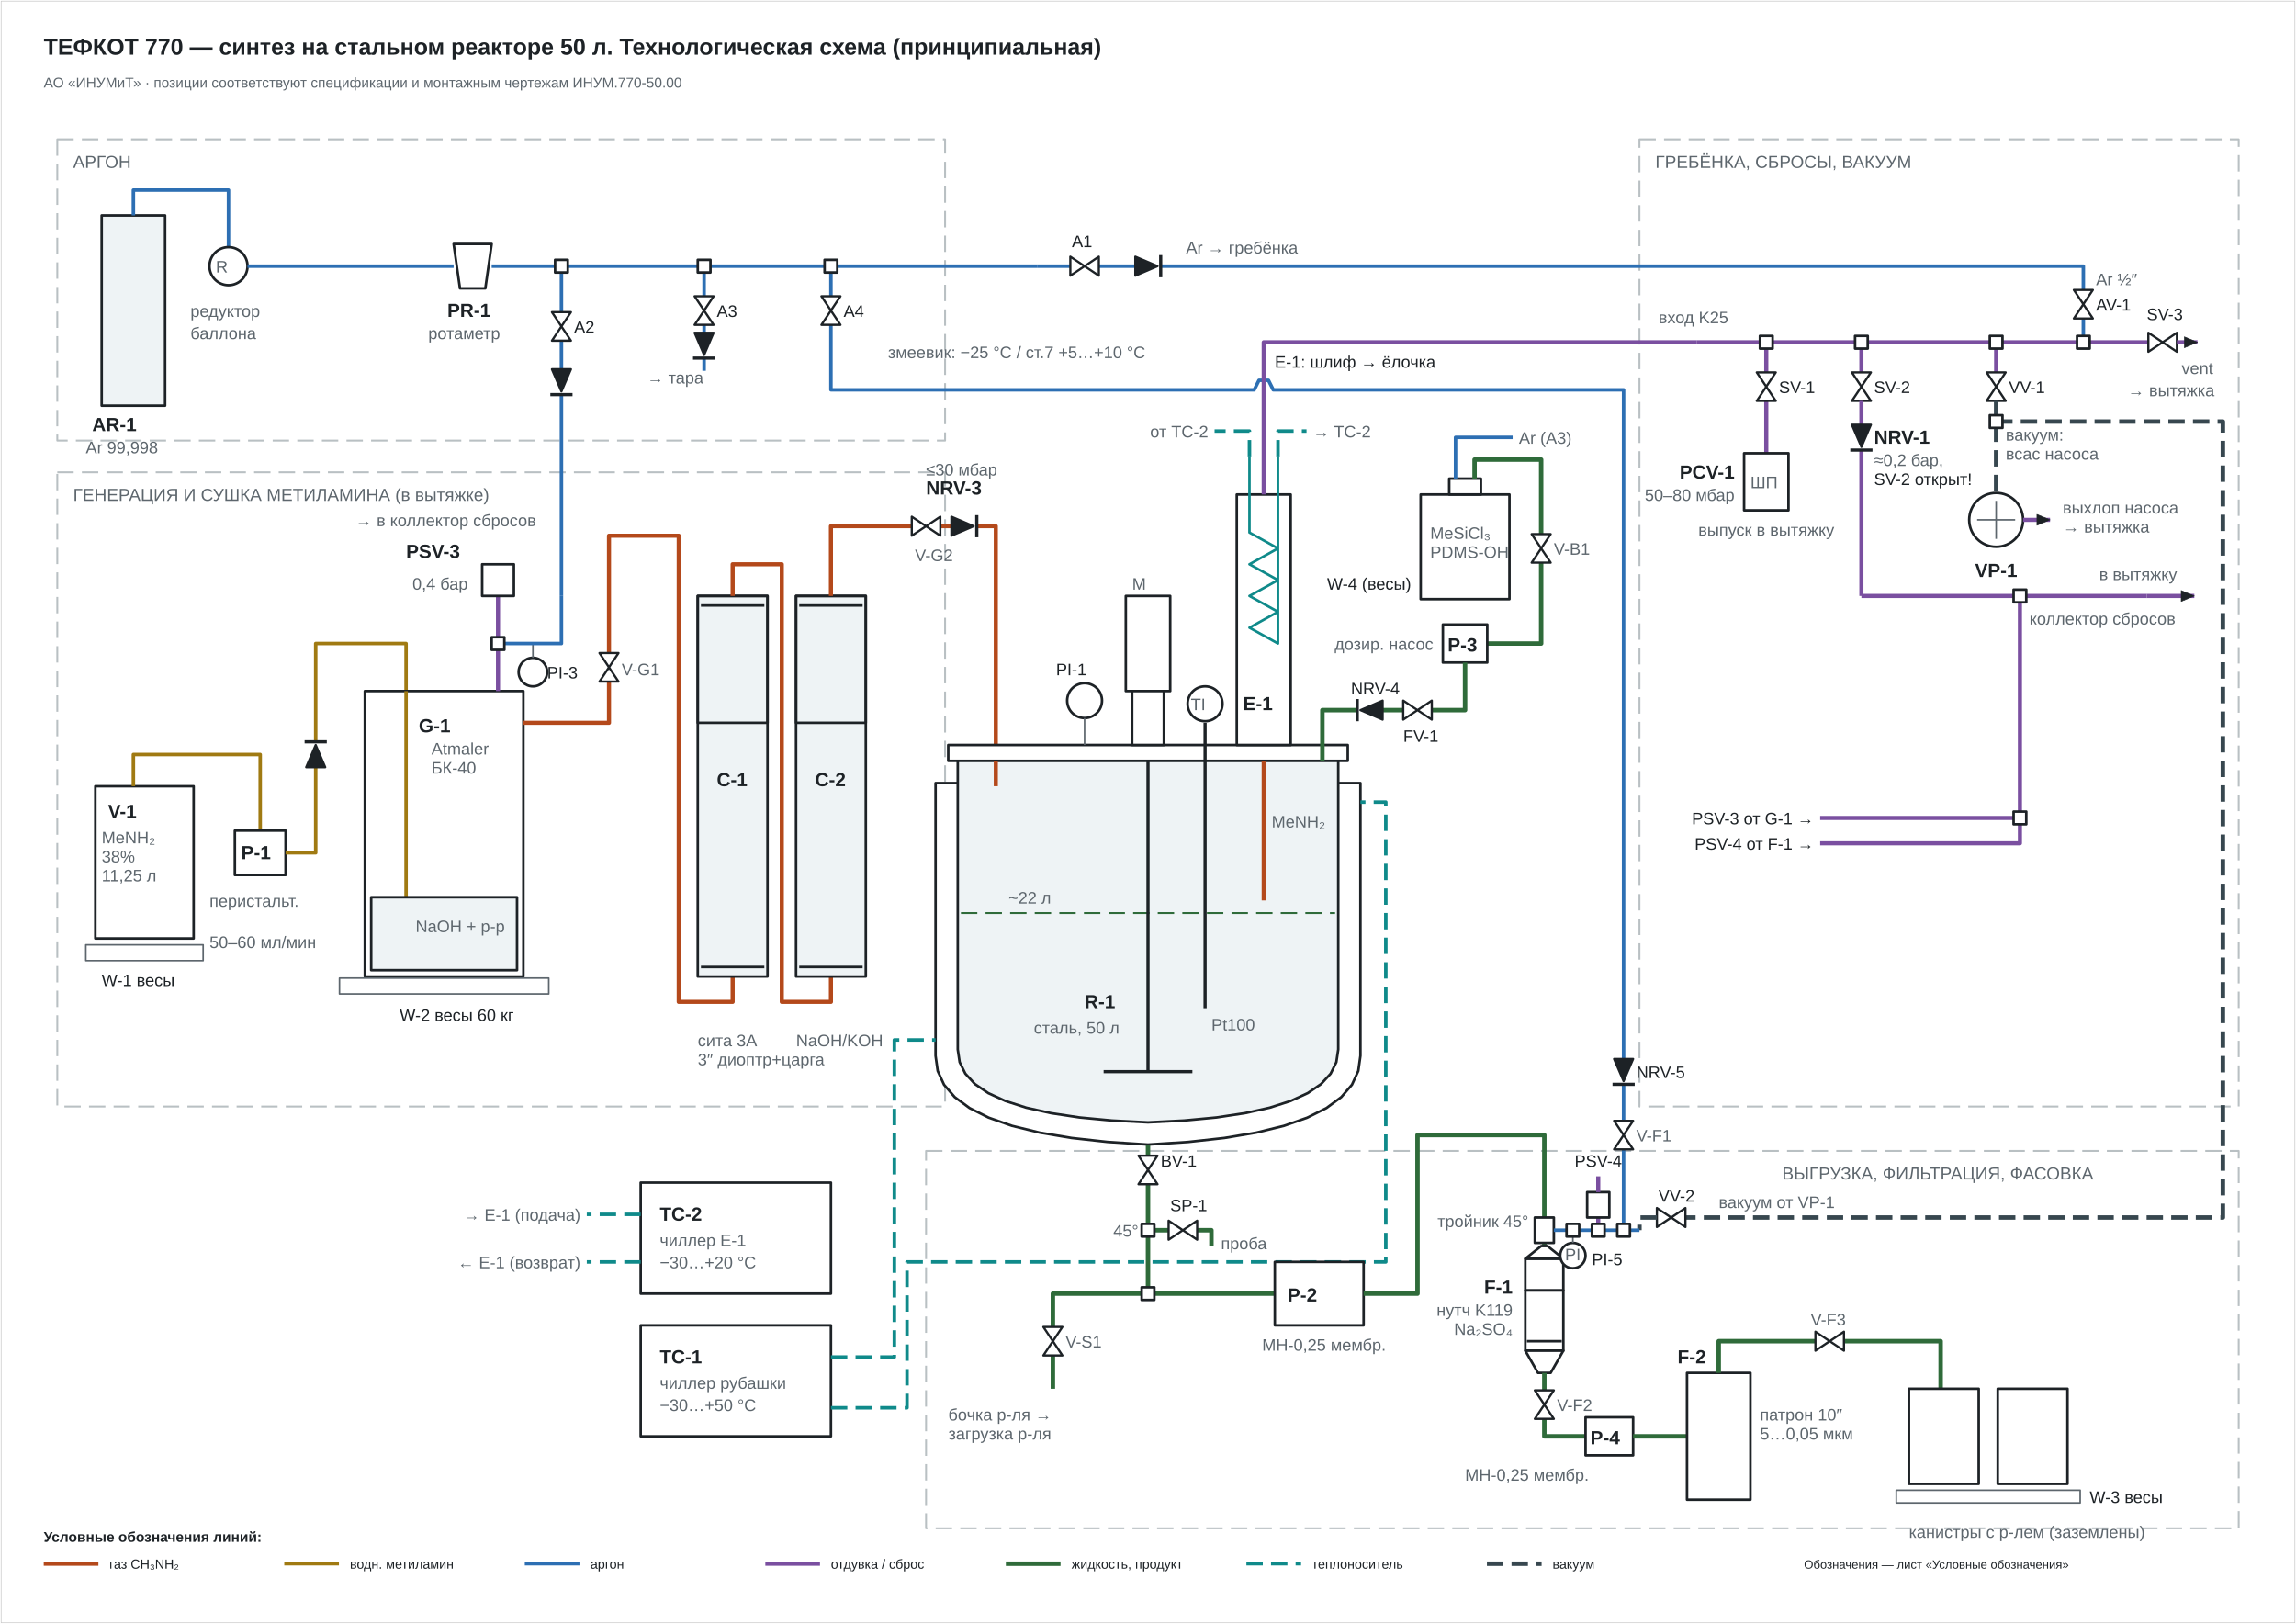
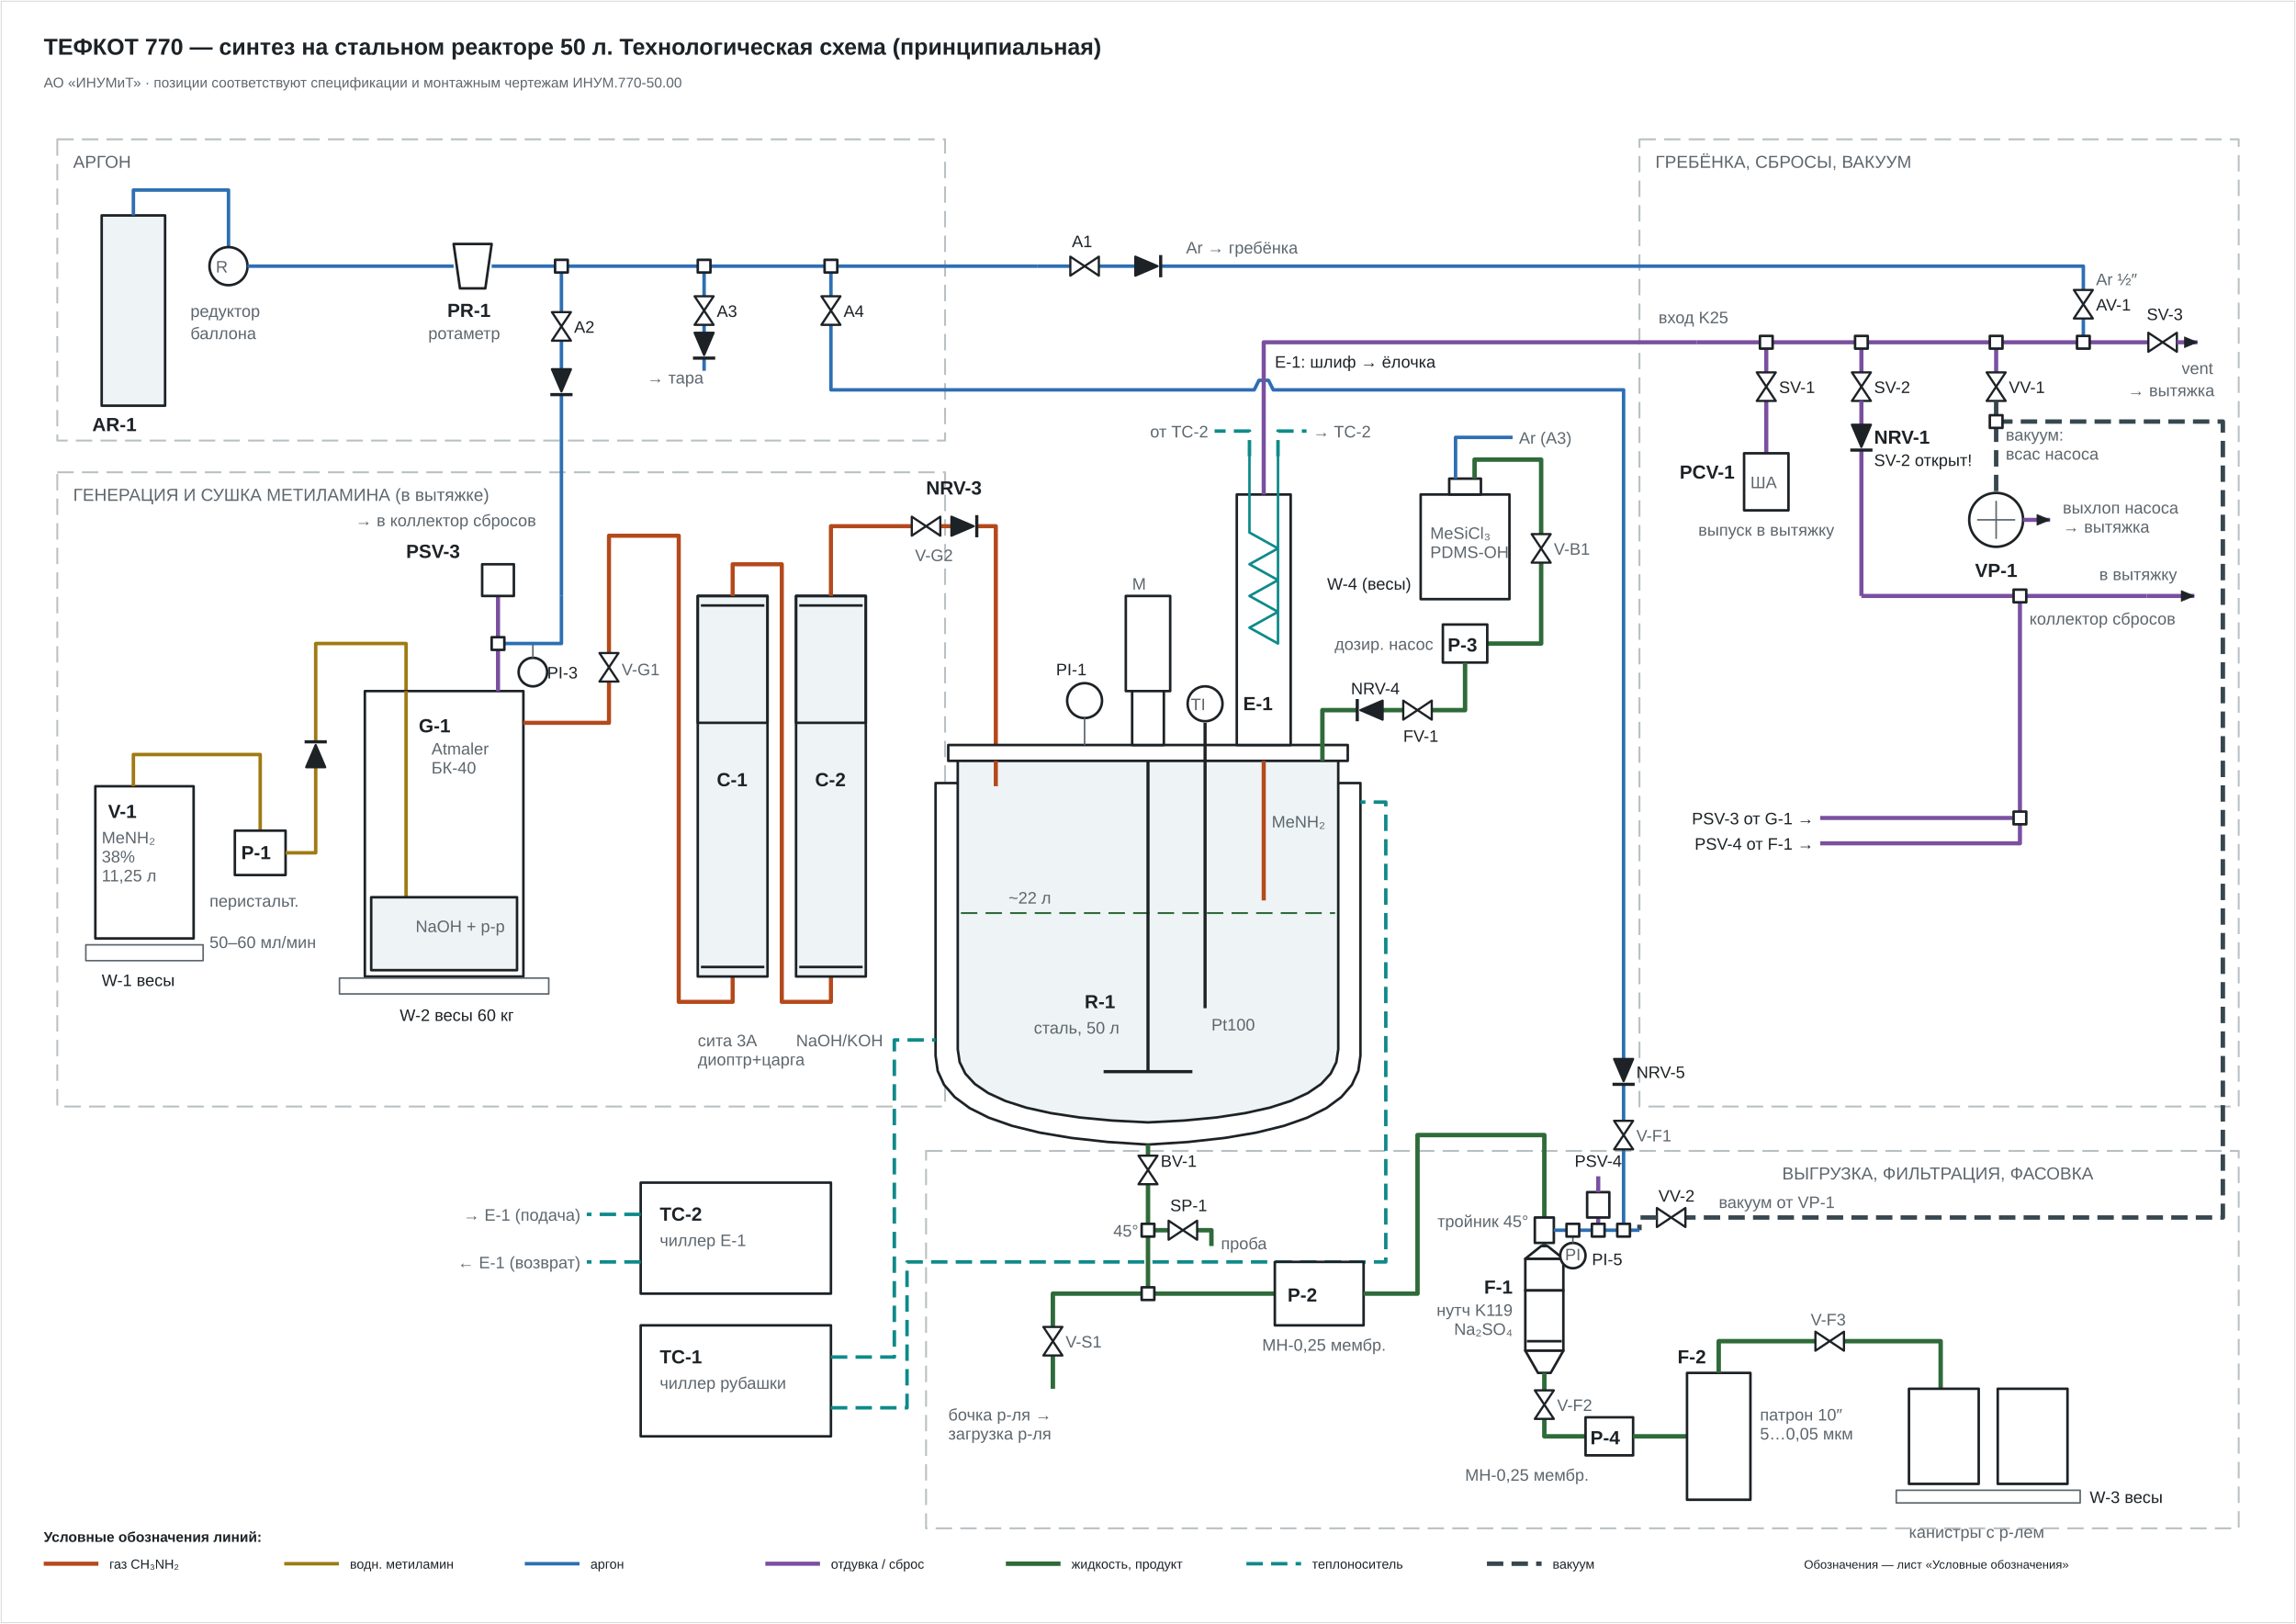
<svg xmlns="http://www.w3.org/2000/svg" viewBox="0 0 420.0 297.0" width="420.0mm" height="297.0mm" font-family="Arial, 'Liberation Sans', sans-serif">
  <rect width="100%" height="100%" fill="#fff" />
  <path d="M0.20,0.20 L419.80,0.20 L419.80,296.80 L0.20,296.80 Z" fill="none" stroke="#bbbbbb" stroke-width="0.1" stroke-linejoin="round" />
  <text x="8.00" y="10.00" font-size="4.2" text-anchor="start" fill="#1d2226" font-weight="bold">ТЕФКОТ 770 — синтез на стальном реакторе 50 л. Технологическая схема (принципиальная)</text>
  <text x="8.00" y="16.00" font-size="2.6" text-anchor="start" fill="#5d666d">АО «ИНУМиТ» · позиции соответствуют спецификации и монтажным чертежам ИНУМ.770-50.00</text>
  <path d="M10.48,25.48 L172.88,25.48 L172.88,80.58 L10.48,80.58 Z" fill="none" stroke="#b9c0c3" stroke-width="0.348" stroke-dasharray="3 1.5" stroke-linejoin="round" />
  <text x="13.38" y="30.70" font-size="3.19" text-anchor="start" fill="#5d666d">АРГОН</text>
  <path d="M10.48,86.38 L172.88,86.38 L172.88,202.38 L10.48,202.38 Z" fill="none" stroke="#b9c0c3" stroke-width="0.348" stroke-dasharray="3 1.5" stroke-linejoin="round" />
  <text x="13.38" y="91.60" font-size="3.19" text-anchor="start" fill="#5d666d">ГЕНЕРАЦИЯ И СУШКА МЕТИЛАМИНА (в вытяжке)</text>
  <path d="M299.90,25.48 L409.52,25.48 L409.52,202.38 L299.90,202.38 Z" fill="none" stroke="#b9c0c3" stroke-width="0.348" stroke-dasharray="3 1.5" stroke-linejoin="round" />
  <text x="302.80" y="30.70" font-size="3.19" text-anchor="start" fill="#5d666d">ГРЕБЁНКА, СБРОСЫ, ВАКУУМ</text>
  <path d="M169.40,210.50 L409.52,210.50 L409.52,279.52 L169.40,279.52 Z" fill="none" stroke="#b9c0c3" stroke-width="0.348" stroke-dasharray="3 1.5" stroke-linejoin="round" />
  <text x="326.00" y="215.72" font-size="3.19" text-anchor="start" fill="#5d666d">ВЫГРУЗКА, ФИЛЬТРАЦИЯ, ФАСОВКА</text>
  <path d="M18.60,39.40 L30.20,39.40 L30.20,74.20 L18.60,74.20 Z" fill="#eef3f5" stroke="#1d2226" stroke-width="0.464" stroke-linejoin="round" />
  <text x="16.86" y="78.84" font-size="3.48" text-anchor="start" fill="#1d2226" font-weight="bold">AR-1</text>
-   <text x="15.70" y="82.90" font-size="3.045" text-anchor="start" fill="#5d666d">Ar 99,998</text>
  <path d="M24.40,39.40 L24.40,34.76 L41.80,34.76 L41.80,45.20" fill="none" stroke="#2d6fb3" stroke-width="0.638" stroke-linejoin="round" />
  <circle cx="41.80" cy="48.68" r="3.48" fill="#ffffff" stroke="#1d2226" stroke-width="0.464" />
  <text x="39.48" y="49.84" font-size="3.045" text-anchor="start" fill="#5d666d">R</text>
  <text x="34.84" y="57.96" font-size="3.045" text-anchor="start" fill="#5d666d">редуктор</text>
  <text x="34.84" y="62.02" font-size="3.045" text-anchor="start" fill="#5d666d">баллона</text>
  <path d="M45.28,48.68 L82.98,48.68" fill="none" stroke="#2d6fb3" stroke-width="0.638" stroke-linejoin="round" />
  <path d="M82.98,44.62 L89.94,44.62 L88.78,52.74 L84.14,52.74 Z" fill="#ffffff" stroke="#1d2226" stroke-width="0.464" stroke-linejoin="round" />
  <text x="81.82" y="57.96" font-size="3.48" text-anchor="start" fill="#1d2226" font-weight="bold">PR-1</text>
  <text x="78.34" y="62.02" font-size="3.045" text-anchor="start" fill="#5d666d">ротаметр</text>
  <path d="M89.94,48.68 L169.40,48.68 L189.70,48.68" fill="none" stroke="#2d6fb3" stroke-width="0.638" stroke-linejoin="round" />
  <path d="M102.70,48.68 L102.70,57.09" fill="none" stroke="#2d6fb3" stroke-width="0.638" stroke-linejoin="round" />
  <path d="M102.70,62.31 L102.70,67.53" fill="none" stroke="#2d6fb3" stroke-width="0.638" stroke-linejoin="round" />
  <path d="M102.70,72.17 L102.70,109.00" fill="none" stroke="#2d6fb3" stroke-width="0.638" stroke-linejoin="round" />
  <path d="M100.96,57.09 L104.44,62.31 L100.96,62.31 L104.44,57.09 Z" fill="#ffffff" stroke="#1d2226" stroke-width="0.406" stroke-linejoin="round" />
  <text x="105.02" y="60.86" font-size="3.045" text-anchor="start" fill="#1d2226">A2</text>
  <path d="M100.96,67.53 L102.70,71.59 L104.44,67.53 Z" fill="#1d2226" stroke="#1d2226" stroke-width="0.406" stroke-linejoin="round" />
  <path d="M100.67,72.17 L104.73,72.17" fill="none" stroke="#1d2226" stroke-width="0.58" stroke-linejoin="round" />
  <path d="M128.80,48.68 L128.80,54.19" fill="none" stroke="#2d6fb3" stroke-width="0.638" stroke-linejoin="round" />
  <path d="M128.80,59.41 L128.80,60.86" fill="none" stroke="#2d6fb3" stroke-width="0.638" stroke-linejoin="round" />
  <path d="M128.80,65.50 L128.80,67.82" fill="none" stroke="#2d6fb3" stroke-width="0.638" stroke-linejoin="round" />
  <path d="M127.06,54.19 L130.54,59.41 L127.06,59.41 L130.54,54.19 Z" fill="#ffffff" stroke="#1d2226" stroke-width="0.406" stroke-linejoin="round" />
  <path d="M127.06,60.86 L128.80,64.92 L130.54,60.86 Z" fill="#1d2226" stroke="#1d2226" stroke-width="0.406" stroke-linejoin="round" />
  <path d="M126.77,65.50 L130.83,65.50" fill="none" stroke="#1d2226" stroke-width="0.58" stroke-linejoin="round" />
  <text x="131.12" y="57.96" font-size="3.045" text-anchor="start" fill="#1d2226">A3</text>
  <text x="118.36" y="70.14" font-size="3.045" text-anchor="start" fill="#5d666d">→ тара</text>
  <path d="M152.00,48.68 L152.00,54.19" fill="none" stroke="#2d6fb3" stroke-width="0.638" stroke-linejoin="round" />
  <path d="M152.00,59.41 L152.00,71.30 L229.43,71.30 L230.30,69.56 L232.04,69.56 L232.91,71.30 L297.00,71.30 L297.00,193.68" fill="none" stroke="#2d6fb3" stroke-width="0.638" stroke-linejoin="round" />
  <path d="M297.00,198.32 L297.00,204.99" fill="none" stroke="#2d6fb3" stroke-width="0.638" stroke-linejoin="round" />
  <path d="M297.00,210.21 L297.00,225.00" fill="none" stroke="#2d6fb3" stroke-width="0.638" stroke-linejoin="round" />
  <path d="M150.26,54.19 L153.74,59.41 L150.26,59.41 L153.74,54.19 Z" fill="#ffffff" stroke="#1d2226" stroke-width="0.406" stroke-linejoin="round" />
  <text x="154.32" y="57.96" font-size="3.045" text-anchor="start" fill="#1d2226">A4</text>
  <path d="M295.26,193.68 L297.00,197.74 L298.74,193.68 Z" fill="#1d2226" stroke="#1d2226" stroke-width="0.406" stroke-linejoin="round" />
  <path d="M294.97,198.32 L299.03,198.32" fill="none" stroke="#1d2226" stroke-width="0.58" stroke-linejoin="round" />
  <text x="299.32" y="197.16" font-size="3.045" text-anchor="start" fill="#1d2226">NRV-5</text>
  <path d="M295.26,204.99 L298.74,210.21 L295.26,210.21 L298.74,204.99 Z" fill="#ffffff" stroke="#1d2226" stroke-width="0.406" stroke-linejoin="round" />
  <text x="299.32" y="208.76" font-size="3.045" text-anchor="start" fill="#5d666d">V-F1</text>
  <path d="M189.70,48.68 L195.79,48.68" fill="none" stroke="#2d6fb3" stroke-width="0.638" stroke-linejoin="round" />
  <path d="M201.01,48.68 L207.68,48.68" fill="none" stroke="#2d6fb3" stroke-width="0.638" stroke-linejoin="round" />
  <path d="M212.32,48.68 L381.10,48.68 L381.10,53.03" fill="none" stroke="#2d6fb3" stroke-width="0.638" stroke-linejoin="round" />
  <path d="M381.10,58.25 L381.10,62.60" fill="none" stroke="#2d6fb3" stroke-width="0.638" stroke-linejoin="round" />
  <path d="M195.79,46.94 L201.01,50.42 L201.01,46.94 L195.79,50.42 Z" fill="#ffffff" stroke="#1d2226" stroke-width="0.406" stroke-linejoin="round" />
  <text x="196.08" y="45.20" font-size="3.045" text-anchor="start" fill="#1d2226">A1</text>
  <path d="M207.68,46.94 L211.74,48.68 L207.68,50.42 Z" fill="#1d2226" stroke="#1d2226" stroke-width="0.406" stroke-linejoin="round" />
  <path d="M212.32,46.65 L212.32,50.71" fill="none" stroke="#1d2226" stroke-width="0.58" stroke-linejoin="round" />
  <text x="216.96" y="46.36" font-size="3.045" text-anchor="start" fill="#5d666d">Ar → гребёнка</text>
  <path d="M17.44,143.80 L35.42,143.80 L35.42,171.64 L17.44,171.64 Z" fill="#ffffff" stroke="#1d2226" stroke-width="0.464" stroke-linejoin="round" />
  <text x="19.76" y="149.60" font-size="3.48" text-anchor="start" fill="#1d2226" font-weight="bold">V-1</text>
  <text x="18.60" y="154.24" font-size="3.045" text-anchor="start" fill="#5d666d">MeNH₂</text>
  <text x="18.60" y="157.72" font-size="3.045" text-anchor="start" fill="#5d666d">38%</text>
  <text x="18.60" y="161.20" font-size="3.045" text-anchor="start" fill="#5d666d">11,25 л</text>
  <path d="M15.70,172.80 L37.16,172.80 L37.16,175.70 L15.70,175.70 Z" fill="none" stroke="#5d666d" stroke-width="0.29" stroke-linejoin="round" />
  <text x="18.60" y="180.34" font-size="3.045" text-anchor="start" fill="#1d2226">W-1 весы</text>
  <path d="M24.40,143.80 L24.40,138.00 L47.60,138.00 L47.60,151.92" fill="none" stroke="#a07a12" stroke-width="0.638" stroke-linejoin="round" />
  <path d="M42.96,151.92 L52.24,151.92 L52.24,160.04 L42.96,160.04 Z" fill="#ffffff" stroke="#1d2226" stroke-width="0.464" stroke-linejoin="round" />
  <text x="44.12" y="157.14" font-size="3.48" text-anchor="start" fill="#1d2226" font-weight="bold">P-1</text>
  <text x="38.32" y="165.84" font-size="3.045" text-anchor="start" fill="#5d666d">перистальт.</text>
  <text x="38.32" y="173.38" font-size="3.045" text-anchor="start" fill="#5d666d">50–60 мл/мин</text>
  <path d="M52.24,155.98 L57.75,155.98 L57.75,140.32" fill="none" stroke="#a07a12" stroke-width="0.638" stroke-linejoin="round" />
  <path d="M57.75,135.68 L57.75,117.70 L74.28,117.70 L74.28,126.40" fill="none" stroke="#a07a12" stroke-width="0.638" stroke-linejoin="round" />
  <path d="M56.01,140.32 L57.75,136.26 L59.49,140.32 Z" fill="#1d2226" stroke="#1d2226" stroke-width="0.406" stroke-linejoin="round" />
  <path d="M55.72,135.68 L59.78,135.68" fill="none" stroke="#1d2226" stroke-width="0.58" stroke-linejoin="round" />
  <path d="M66.74,126.40 L95.74,126.40 L95.74,178.60 L66.74,178.60 Z" fill="#ffffff" stroke="#1d2226" stroke-width="0.464" stroke-linejoin="round" />
  <path d="M74.28,126.40 L74.28,172.80" fill="none" stroke="#a07a12" stroke-width="0.638" stroke-linejoin="round" />
  <path d="M67.90,164.10 L94.58,164.10 L94.58,177.44 L67.90,177.44 Z" fill="#eef3f5" stroke="#1d2226" stroke-width="0.464" stroke-linejoin="round" />
  <text x="76.02" y="170.48" font-size="3.045" text-anchor="start" fill="#5d666d">NaOH + р-р</text>
  <text x="76.60" y="133.94" font-size="3.48" text-anchor="start" fill="#1d2226" font-weight="bold">G-1</text>
  <text x="78.92" y="138.00" font-size="3.045" text-anchor="start" fill="#5d666d">Atmaler</text>
  <text x="78.92" y="141.48" font-size="3.045" text-anchor="start" fill="#5d666d">БК-40</text>
  <path d="M62.10,178.89 L100.38,178.89 L100.38,181.79 L62.10,181.79 Z" fill="none" stroke="#5d666d" stroke-width="0.29" stroke-linejoin="round" />
  <text x="73.12" y="186.72" font-size="3.045" text-anchor="start" fill="#1d2226">W-2 весы 60 кг</text>
  <path d="M91.10,126.40 L91.10,117.70 L91.10,109.00" fill="none" stroke="#7a4fa0" stroke-width="0.754" stroke-linejoin="round" />
  <path d="M88.20,103.20 L94.00,103.20 L94.00,109.00 L88.20,109.00 Z" fill="#ffffff" stroke="#1d2226" stroke-width="0.464" stroke-linejoin="round" />
  <text x="74.28" y="102.04" font-size="3.48" text-anchor="start" fill="#1d2226" font-weight="bold">PSV-3</text>
-   <text x="75.44" y="107.84" font-size="3.045" text-anchor="start" fill="#5d666d">0,4 бар</text>
  <text x="65.00" y="96.24" font-size="3.045" text-anchor="start" fill="#5d666d">→ в коллектор сбросов</text>
  <circle cx="97.48" cy="122.92" r="2.61" fill="#ffffff" stroke="#1d2226" stroke-width="0.464" />
  <path d="M97.48,117.70 L97.48,120.31" fill="none" stroke="#5d666d" stroke-width="0.29" stroke-linejoin="round" />
  <text x="100.09" y="124.08" font-size="3.045" text-anchor="start" fill="#1d2226">PI-3</text>
  <path d="M102.70,109.00 L102.70,117.70 L91.10,117.70" fill="none" stroke="#2d6fb3" stroke-width="0.638" stroke-linejoin="round" />
  <path d="M95.74,132.20 L111.40,132.20 L111.40,124.66" fill="none" stroke="#b4491b" stroke-width="0.754" stroke-linejoin="round" />
  <path d="M111.40,119.44 L111.40,97.98 L124.16,97.98 L124.16,183.24 L134.02,183.24 L134.02,178.60" fill="none" stroke="#b4491b" stroke-width="0.754" stroke-linejoin="round" />
  <path d="M109.66,119.44 L113.14,124.66 L109.66,124.66 L113.14,119.44 Z" fill="#ffffff" stroke="#1d2226" stroke-width="0.406" stroke-linejoin="round" />
  <text x="113.72" y="123.50" font-size="3.045" text-anchor="start" fill="#5d666d">V-G1</text>
  <path d="M127.64,109.00 L140.40,109.00 L140.40,178.60 L127.64,178.60 Z" fill="#eef3f5" stroke="#1d2226" stroke-width="0.464" stroke-linejoin="round" />
  <path d="M127.64,109.00 L140.40,109.00 L140.40,132.20 L127.64,132.20 Z" fill="none" stroke="#1d2226" stroke-width="0.464" stroke-linejoin="round" />
  <path d="M128.22,110.74 L139.82,110.74" fill="none" stroke="#1d2226" stroke-width="0.464" stroke-linejoin="round" />
  <path d="M128.22,176.86 L139.82,176.86" fill="none" stroke="#1d2226" stroke-width="0.464" stroke-linejoin="round" />
  <text x="131.12" y="143.80" font-size="3.48" text-anchor="start" fill="#1d2226" font-weight="bold">C-1</text>
  <text x="127.64" y="191.36" font-size="3.045" text-anchor="start" fill="#5d666d">сита 3A</text>
-   <text x="127.64" y="194.84" font-size="3.045" text-anchor="start" fill="#5d666d">3″ диоптр+царга</text>
+   <text x="127.64" y="194.84" font-size="3.045" text-anchor="start" fill="#5d666d">диоптр+царга</text>
  <path d="M134.02,109.00 L134.02,103.20 L143.01,103.20 L143.01,183.24 L152.00,183.24 L152.00,178.60" fill="none" stroke="#b4491b" stroke-width="0.754" stroke-linejoin="round" />
  <path d="M145.62,109.00 L158.38,109.00 L158.38,178.60 L145.62,178.60 Z" fill="#eef3f5" stroke="#1d2226" stroke-width="0.464" stroke-linejoin="round" />
  <path d="M145.62,109.00 L158.38,109.00 L158.38,132.20 L145.62,132.20 Z" fill="none" stroke="#1d2226" stroke-width="0.464" stroke-linejoin="round" />
  <path d="M146.20,110.74 L157.80,110.74" fill="none" stroke="#1d2226" stroke-width="0.464" stroke-linejoin="round" />
  <path d="M146.20,176.86 L157.80,176.86" fill="none" stroke="#1d2226" stroke-width="0.464" stroke-linejoin="round" />
  <text x="149.10" y="143.80" font-size="3.48" text-anchor="start" fill="#1d2226" font-weight="bold">C-2</text>
  <text x="145.62" y="191.36" font-size="3.045" text-anchor="start" fill="#5d666d">NaOH/KOH</text>
  <path d="M152.00,109.00 L152.00,96.24 L166.79,96.24" fill="none" stroke="#b4491b" stroke-width="0.754" stroke-linejoin="round" />
  <path d="M172.01,96.24 L174.04,96.24" fill="none" stroke="#b4491b" stroke-width="0.754" stroke-linejoin="round" />
  <path d="M178.68,96.24 L182.16,96.24 L182.16,136.26" fill="none" stroke="#b4491b" stroke-width="0.754" stroke-linejoin="round" />
  <path d="M166.79,94.50 L172.01,97.98 L172.01,94.50 L166.79,97.98 Z" fill="#ffffff" stroke="#1d2226" stroke-width="0.406" stroke-linejoin="round" />
  <text x="167.37" y="102.62" font-size="3.045" text-anchor="start" fill="#5d666d">V-G2</text>
  <path d="M174.04,94.50 L178.10,96.24 L174.04,97.98 Z" fill="#1d2226" stroke="#1d2226" stroke-width="0.406" stroke-linejoin="round" />
  <path d="M178.68,94.21 L178.68,98.27" fill="none" stroke="#1d2226" stroke-width="0.58" stroke-linejoin="round" />
  <text x="169.40" y="90.44" font-size="3.48" text-anchor="start" fill="#1d2226" font-weight="bold">NRV-3</text>
-   <text x="169.40" y="86.96" font-size="3.045" text-anchor="start" fill="#5d666d">≤30 мбар</text>
  <path d="M171.14,143.22 L171.14,193.10 L171.53,195.87 L172.69,198.39 L174.64,200.65 L177.36,202.66 L180.85,204.41 L185.13,205.91 L190.18,207.15 L196.01,208.13 L202.62,208.86 L210.00,209.34 L217.38,208.86 L223.99,208.13 L229.82,207.15 L234.87,205.91 L239.14,204.41 L242.64,202.66 L245.36,200.65 L247.31,198.39 L248.47,195.87 L248.86,193.10 L248.86,143.22 Z" fill="#ffffff" stroke="#1d2226" stroke-width="0.464" stroke-linejoin="round" />
  <path d="M175.20,138.00 L175.20,191.94 L175.55,194.27 L176.59,196.37 L178.33,198.26 L180.77,199.92 L183.90,201.36 L187.73,202.59 L192.25,203.59 L197.47,204.38 L203.39,204.94 L210.00,205.28 L216.61,204.94 L222.53,204.38 L227.75,203.59 L232.27,202.59 L236.10,201.36 L239.23,199.92 L241.67,198.26 L243.41,196.37 L244.45,194.27 L244.80,191.94 L244.80,138.00 Z" fill="#eef3f5" stroke="#1d2226" stroke-width="0.464" stroke-linejoin="round" />
  <path d="M173.46,136.26 L246.54,136.26 L246.54,139.16 L173.46,139.16 Z" fill="#ffffff" stroke="#1d2226" stroke-width="0.464" stroke-linejoin="round" />
  <path d="M175.78,167.00 L244.22,167.00" fill="none" stroke="#2f6b3a" stroke-width="0.348" stroke-dasharray="3 1.5" stroke-linejoin="round" />
  <text x="184.48" y="165.26" font-size="3.045" text-anchor="start" fill="#5d666d">~22 л</text>
  <text x="198.40" y="184.40" font-size="3.48" text-anchor="start" fill="#1d2226" font-weight="bold">R-1</text>
  <text x="189.12" y="189.04" font-size="3.045" text-anchor="start" fill="#5d666d">сталь, 50 л</text>
  <path d="M182.16,139.16 L182.16,143.80" fill="none" stroke="#b4491b" stroke-width="0.754" stroke-linejoin="round" />
  <path d="M231.17,139.16 L231.17,164.68" fill="none" stroke="#b4491b" stroke-width="0.754" stroke-linejoin="round" />
  <text x="232.62" y="151.34" font-size="3.045" text-anchor="start" fill="#5d666d">MeNH₂</text>
  <circle cx="198.40" cy="128.14" r="3.19" fill="#ffffff" stroke="#1d2226" stroke-width="0.464" />
  <path d="M198.40,131.33 L198.40,136.26" fill="none" stroke="#5d666d" stroke-width="0.29" stroke-linejoin="round" />
  <text x="193.18" y="123.50" font-size="3.045" text-anchor="start" fill="#1d2226">PI-1</text>
  <path d="M205.94,109.00 L214.06,109.00 L214.06,126.40 L205.94,126.40 Z" fill="#ffffff" stroke="#1d2226" stroke-width="0.464" stroke-linejoin="round" />
  <text x="207.10" y="107.84" font-size="3.045" text-anchor="start" fill="#5d666d">M</text>
  <path d="M207.10,126.40 L212.90,126.40 L212.90,136.26 L207.10,136.26 Z" fill="#ffffff" stroke="#1d2226" stroke-width="0.464" stroke-linejoin="round" />
  <path d="M210.00,139.16 L210.00,196.00" fill="none" stroke="#1d2226" stroke-width="0.58" stroke-linejoin="round" />
  <path d="M201.88,196.00 L218.12,196.00" fill="none" stroke="#1d2226" stroke-width="0.58" stroke-linejoin="round" />
  <path d="M220.44,132.20 L220.44,184.40" fill="none" stroke="#1d2226" stroke-width="0.58" stroke-linejoin="round" />
  <circle cx="220.44" cy="128.72" r="3.19" fill="#ffffff" stroke="#1d2226" stroke-width="0.464" />
  <text x="217.83" y="129.88" font-size="3.045" text-anchor="start" fill="#5d666d">TI</text>
  <text x="221.60" y="188.46" font-size="3.045" text-anchor="start" fill="#5d666d">Pt100</text>
  <path d="M226.24,90.44 L236.10,90.44 L236.10,136.26 L226.24,136.26 Z" fill="#ffffff" stroke="#1d2226" stroke-width="0.464" stroke-linejoin="round" />
  <path d="M228.56,83.48 L228.56,97.40 L233.78,100.30 L228.56,103.20 L233.78,106.10 L228.56,109.00 L233.78,111.90 L228.56,114.80 L233.78,117.70 L233.78,83.48" fill="none" stroke="#0f8a8a" stroke-width="0.464" stroke-linejoin="round" />
  <path d="M228.56,83.48 L228.56,78.84 L222.18,78.84" fill="none" stroke="#0f8a8a" stroke-width="0.638" stroke-dasharray="3 1.5" stroke-linejoin="round" />
  <path d="M233.78,83.48 L233.78,78.84 L239.00,78.84" fill="none" stroke="#0f8a8a" stroke-width="0.638" stroke-dasharray="3 1.5" stroke-linejoin="round" />
  <text x="240.16" y="80.00" font-size="3.045" text-anchor="start" fill="#5d666d">→ TC-2</text>
  <text x="221.02" y="80.00" font-size="3.045" text-anchor="end" fill="#5d666d">от TC-2</text>
  <text x="227.40" y="129.88" font-size="3.48" text-anchor="start" fill="#1d2226" font-weight="bold">E-1</text>
-   <text x="162.44" y="65.50" font-size="3.045" text-anchor="start" fill="#5d666d">змеевик: −25 °C / ст.7 +5…+10 °C</text>
  <path d="M259.88,90.44 L276.12,90.44 L276.12,109.58 L259.88,109.58 Z" fill="#ffffff" stroke="#1d2226" stroke-width="0.464" stroke-linejoin="round" />
  <path d="M265.10,87.54 L270.90,87.54 L270.90,90.44 L265.10,90.44 Z" fill="#ffffff" stroke="#1d2226" stroke-width="0.464" stroke-linejoin="round" />
  <text x="261.62" y="98.56" font-size="3.045" text-anchor="start" fill="#5d666d">MeSiCl₃</text>
  <text x="261.62" y="102.04" font-size="3.045" text-anchor="start" fill="#5d666d">PDMS-OH</text>
  <text x="258.14" y="107.84" font-size="3.045" text-anchor="end" fill="#1d2226">W-4 (весы)</text>
  <path d="M266.26,87.54 L266.26,80.00 L276.70,80.00" fill="none" stroke="#2d6fb3" stroke-width="0.638" stroke-linejoin="round" />
  <text x="277.86" y="81.16" font-size="3.045" text-anchor="start" fill="#5d666d">Ar (A3)</text>
  <path d="M269.74,87.54 L269.74,84.06 L281.92,84.06 L281.92,97.69" fill="none" stroke="#2f6b3a" stroke-width="0.812" stroke-linejoin="round" />
  <path d="M281.92,102.91 L281.92,117.70 L272.06,117.70" fill="none" stroke="#2f6b3a" stroke-width="0.812" stroke-linejoin="round" />
  <path d="M280.18,97.69 L283.66,102.91 L280.18,102.91 L283.66,97.69 Z" fill="#ffffff" stroke="#1d2226" stroke-width="0.406" stroke-linejoin="round" />
  <text x="284.24" y="101.46" font-size="3.045" text-anchor="start" fill="#5d666d">V-B1</text>
  <path d="M263.94,114.22 L272.06,114.22 L272.06,121.18 L263.94,121.18 Z" fill="#ffffff" stroke="#1d2226" stroke-width="0.464" stroke-linejoin="round" />
  <text x="264.81" y="119.15" font-size="3.48" text-anchor="start" fill="#1d2226" font-weight="bold">P-3</text>
  <text x="262.20" y="118.86" font-size="3.045" text-anchor="end" fill="#5d666d">дозир. насос</text>
  <path d="M268.00,121.18 L268.00,129.88 L261.91,129.88" fill="none" stroke="#2f6b3a" stroke-width="0.812" stroke-linejoin="round" />
  <path d="M256.69,129.88 L252.92,129.88" fill="none" stroke="#2f6b3a" stroke-width="0.812" stroke-linejoin="round" />
  <path d="M248.28,129.88 L241.90,129.88 L241.90,139.16" fill="none" stroke="#2f6b3a" stroke-width="0.812" stroke-linejoin="round" />
  <path d="M256.69,128.14 L261.91,131.62 L261.91,128.14 L256.69,131.62 Z" fill="#ffffff" stroke="#1d2226" stroke-width="0.406" stroke-linejoin="round" />
  <text x="256.69" y="135.68" font-size="3.045" text-anchor="start" fill="#1d2226">FV-1</text>
  <path d="M252.92,128.14 L248.86,129.88 L252.92,131.62 Z" fill="#1d2226" stroke="#1d2226" stroke-width="0.406" stroke-linejoin="round" />
  <path d="M248.28,127.85 L248.28,131.91" fill="none" stroke="#1d2226" stroke-width="0.58" stroke-linejoin="round" />
  <text x="247.12" y="126.98" font-size="3.045" text-anchor="start" fill="#1d2226">NRV-4</text>
  <path d="M231.17,90.44 L231.17,62.60 L310.34,62.60" fill="none" stroke="#7a4fa0" stroke-width="0.754" stroke-linejoin="round" />
  <text x="233.20" y="67.24" font-size="3.045" text-anchor="start" fill="#1d2226">E-1: шлиф → ёлочка</text>
  <path d="M117.20,242.40 L152.00,242.40 L152.00,262.70 L117.20,262.70 Z" fill="#ffffff" stroke="#1d2226" stroke-width="0.464" stroke-linejoin="round" />
  <text x="120.68" y="249.36" font-size="3.48" text-anchor="start" fill="#1d2226" font-weight="bold">TC-1</text>
  <text x="120.68" y="254.00" font-size="3.045" text-anchor="start" fill="#5d666d">чиллер рубашки</text>
-   <text x="120.68" y="258.06" font-size="3.045" text-anchor="start" fill="#5d666d">−30…+50 °C</text>
  <path d="M117.20,216.30 L152.00,216.30 L152.00,236.60 L117.20,236.60 Z" fill="#ffffff" stroke="#1d2226" stroke-width="0.464" stroke-linejoin="round" />
  <text x="120.68" y="223.26" font-size="3.48" text-anchor="start" fill="#1d2226" font-weight="bold">TC-2</text>
  <text x="120.68" y="227.90" font-size="3.045" text-anchor="start" fill="#5d666d">чиллер E-1</text>
-   <text x="120.68" y="231.96" font-size="3.045" text-anchor="start" fill="#5d666d">−30…+20 °C</text>
  <path d="M117.20,222.10 L107.34,222.10" fill="none" stroke="#0f8a8a" stroke-width="0.638" stroke-dasharray="3 1.5" stroke-linejoin="round" />
  <text x="106.18" y="223.26" font-size="3.045" text-anchor="end" fill="#5d666d">→ E-1 (подача)</text>
  <path d="M117.20,230.80 L107.34,230.80" fill="none" stroke="#0f8a8a" stroke-width="0.638" stroke-dasharray="3 1.5" stroke-linejoin="round" />
  <text x="106.18" y="231.96" font-size="3.045" text-anchor="end" fill="#5d666d">← E-1 (возврат)</text>
  <path d="M152.00,248.20 L163.60,248.20 L163.60,190.20 L171.14,190.20" fill="none" stroke="#0f8a8a" stroke-width="0.638" stroke-dasharray="3 1.5" stroke-linejoin="round" />
  <path d="M152.00,257.48 L165.92,257.48 L165.92,230.80 L253.50,230.80 L253.50,146.70 L248.86,146.70" fill="none" stroke="#0f8a8a" stroke-width="0.638" stroke-dasharray="3 1.5" stroke-linejoin="round" />
  <path d="M310.34,62.60 L392.99,62.60" fill="none" stroke="#7a4fa0" stroke-width="0.754" stroke-linejoin="round" />
  <text x="303.38" y="59.12" font-size="3.045" text-anchor="start" fill="#5d666d">вход K25</text>
  <path d="M323.10,62.60 L323.10,68.11" fill="none" stroke="#7a4fa0" stroke-width="0.754" stroke-linejoin="round" />
  <path d="M323.10,73.33 L323.10,82.90" fill="none" stroke="#7a4fa0" stroke-width="0.754" stroke-linejoin="round" />
  <path d="M321.36,68.11 L324.84,73.33 L321.36,73.33 L324.84,68.11 Z" fill="#ffffff" stroke="#1d2226" stroke-width="0.406" stroke-linejoin="round" />
  <text x="325.42" y="71.88" font-size="3.045" text-anchor="start" fill="#1d2226">SV-1</text>
  <path d="M319.04,82.90 L327.16,82.90 L327.16,93.34 L319.04,93.34 Z" fill="#ffffff" stroke="#1d2226" stroke-width="0.464" stroke-linejoin="round" />
-   <text x="320.20" y="89.28" font-size="3.045" text-anchor="start" fill="#5d666d">ШП</text>
+   <text x="320.20" y="89.28" font-size="3.045" text-anchor="start" fill="#5d666d">ША</text>
  <text x="317.30" y="87.54" font-size="3.48" text-anchor="end" fill="#1d2226" font-weight="bold">PCV-1</text>
-   <text x="317.30" y="91.60" font-size="3.045" text-anchor="end" fill="#5d666d">50–80 мбар</text>
  <text x="323.10" y="97.98" font-size="3.045" text-anchor="middle" fill="#5d666d">выпуск в вытяжку</text>
  <path d="M340.50,62.60 L340.50,68.11" fill="none" stroke="#7a4fa0" stroke-width="0.754" stroke-linejoin="round" />
  <path d="M338.76,68.11 L342.24,73.33 L338.76,73.33 L342.24,68.11 Z" fill="#ffffff" stroke="#1d2226" stroke-width="0.406" stroke-linejoin="round" />
  <text x="342.82" y="71.88" font-size="3.045" text-anchor="start" fill="#1d2226">SV-2</text>
  <path d="M340.50,73.33 L340.50,77.68" fill="none" stroke="#7a4fa0" stroke-width="0.754" stroke-linejoin="round" />
  <path d="M340.50,82.32 L340.50,109.00" fill="none" stroke="#7a4fa0" stroke-width="0.754" stroke-linejoin="round" />
  <path d="M338.76,77.68 L340.50,81.74 L342.24,77.68 Z" fill="#1d2226" stroke="#1d2226" stroke-width="0.406" stroke-linejoin="round" />
  <path d="M338.47,82.32 L342.53,82.32" fill="none" stroke="#1d2226" stroke-width="0.58" stroke-linejoin="round" />
  <text x="342.82" y="81.16" font-size="3.48" text-anchor="start" fill="#1d2226" font-weight="bold">NRV-1</text>
-   <text x="342.82" y="85.22" font-size="3.045" text-anchor="start" fill="#5d666d">≈0,2 бар,</text>
-   <text x="342.82" y="88.70" font-size="3.045" text-anchor="start" fill="#1d2226">SV-2 открыт!</text>
+   <text x="342.82" y="85.22" font-size="3.045" text-anchor="start" fill="#1d2226">SV-2 открыт!</text>
  <path d="M365.15,62.60 L365.15,68.11" fill="none" stroke="#7a4fa0" stroke-width="0.754" stroke-linejoin="round" />
  <path d="M363.41,68.11 L366.89,73.33 L363.41,73.33 L366.89,68.11 Z" fill="#ffffff" stroke="#1d2226" stroke-width="0.406" stroke-linejoin="round" />
  <text x="367.47" y="71.88" font-size="3.045" text-anchor="start" fill="#1d2226">VV-1</text>
  <path d="M365.15,73.33 L365.15,90.15" fill="none" stroke="#37474f" stroke-width="0.812" stroke-dasharray="3 1.5" stroke-linejoin="round" />
  <path d="M365.15,77.10 L406.62,77.10 L406.62,222.68 L308.31,222.68" fill="none" stroke="#37474f" stroke-width="0.812" stroke-dasharray="3 1.5" stroke-linejoin="round" />
  <path d="M303.09,220.94 L308.31,224.42 L308.31,220.94 L303.09,224.42 Z" fill="#ffffff" stroke="#1d2226" stroke-width="0.406" stroke-linejoin="round" />
  <path d="M303.09,222.68 L299.90,222.68 L299.90,225.00" fill="none" stroke="#37474f" stroke-width="0.812" stroke-dasharray="3 1.5" stroke-linejoin="round" />
  <text x="303.38" y="219.78" font-size="3.045" text-anchor="start" fill="#1d2226">VV-2</text>
  <text x="314.40" y="220.94" font-size="3.045" text-anchor="start" fill="#5d666d">вакуум от VP-1</text>
  <text x="366.89" y="80.58" font-size="3.045" text-anchor="start" fill="#5d666d">вакуум:</text>
  <text x="366.89" y="84.06" font-size="3.045" text-anchor="start" fill="#5d666d">всас насоса</text>
  <circle cx="365.15" cy="95.08" r="4.93" fill="#ffffff" stroke="#1d2226" stroke-width="0.464" />
  <path d="M361.67,95.08 L368.63,95.08" fill="none" stroke="#5d666d" stroke-width="0.29" stroke-linejoin="round" />
  <path d="M365.15,91.60 L365.15,98.56" fill="none" stroke="#5d666d" stroke-width="0.29" stroke-linejoin="round" />
  <text x="365.15" y="105.52" font-size="3.48" text-anchor="middle" fill="#1d2226" font-weight="bold">VP-1</text>
  <path d="M370.08,95.08 L375.01,95.08" fill="none" stroke="#7a4fa0" stroke-width="0.754" stroke-linejoin="round" />
  <path d="M375.01,95.08 L372.61,96.08 L372.61,94.08 Z" fill="#1d2226" stroke="#1d2226" stroke-width="0.1" stroke-linejoin="round" />
  <text x="377.33" y="93.92" font-size="3.045" text-anchor="start" fill="#5d666d">выхлоп насоса</text>
  <text x="377.33" y="97.40" font-size="3.045" text-anchor="start" fill="#5d666d">→ вытяжка</text>
  <path d="M379.36,53.03 L382.84,58.25 L379.36,58.25 L382.84,53.03 Z" fill="#ffffff" stroke="#1d2226" stroke-width="0.406" stroke-linejoin="round" />
  <text x="383.42" y="56.80" font-size="3.045" text-anchor="start" fill="#1d2226">AV-1</text>
  <text x="383.42" y="52.16" font-size="3.045" text-anchor="start" fill="#5d666d">Ar ½″</text>
  <path d="M392.99,60.86 L398.21,64.34 L398.21,60.86 L392.99,64.34 Z" fill="#ffffff" stroke="#1d2226" stroke-width="0.406" stroke-linejoin="round" />
  <text x="392.70" y="58.54" font-size="3.045" text-anchor="start" fill="#1d2226">SV-3</text>
  <path d="M398.21,62.60 L401.98,62.60" fill="none" stroke="#7a4fa0" stroke-width="0.754" stroke-linejoin="round" />
  <path d="M401.98,62.60 L399.58,63.60 L399.58,61.60 Z" fill="#1d2226" stroke="#1d2226" stroke-width="0.1" stroke-linejoin="round" />
  <text x="399.08" y="68.40" font-size="3.045" text-anchor="start" fill="#5d666d">vent</text>
  <text x="389.22" y="72.46" font-size="3.045" text-anchor="start" fill="#5d666d">→ вытяжка</text>
  <path d="M340.50,109.00 L392.70,109.00" fill="none" stroke="#7a4fa0" stroke-width="0.754" stroke-linejoin="round" />
  <path d="M392.70,109.00 L401.40,109.00" fill="none" stroke="#7a4fa0" stroke-width="0.754" stroke-linejoin="round" />
  <path d="M401.40,109.00 L399.00,110.00 L399.00,108.00 Z" fill="#1d2226" stroke="#1d2226" stroke-width="0.1" stroke-linejoin="round" />
  <text x="371.24" y="114.22" font-size="3.045" text-anchor="start" fill="#5d666d">коллектор сбросов</text>
  <text x="384.00" y="106.10" font-size="3.045" text-anchor="start" fill="#5d666d">в вытяжку</text>
  <text x="331.80" y="150.76" font-size="3.045" text-anchor="end" fill="#1d2226">PSV-3 от G-1 →</text>
  <path d="M332.96,149.60 L369.50,149.60" fill="none" stroke="#7a4fa0" stroke-width="0.754" stroke-linejoin="round" />
  <text x="331.80" y="155.40" font-size="3.045" text-anchor="end" fill="#1d2226">PSV-4 от F-1 →</text>
  <path d="M332.96,154.24 L369.50,154.24 L369.50,109.00" fill="none" stroke="#7a4fa0" stroke-width="0.754" stroke-linejoin="round" />
  <path d="M210.00,209.34 L210.00,211.37" fill="none" stroke="#2f6b3a" stroke-width="0.812" stroke-linejoin="round" />
  <path d="M210.00,216.59 L210.00,225.00" fill="none" stroke="#2f6b3a" stroke-width="0.812" stroke-linejoin="round" />
  <path d="M208.26,211.37 L211.74,216.59 L208.26,216.59 L211.74,211.37 Z" fill="#ffffff" stroke="#1d2226" stroke-width="0.406" stroke-linejoin="round" />
  <text x="212.32" y="213.40" font-size="3.045" text-anchor="start" fill="#1d2226">BV-1</text>
  <path d="M210.00,225.00 L210.00,236.60 L233.20,236.60" fill="none" stroke="#2f6b3a" stroke-width="0.812" stroke-linejoin="round" />
  <path d="M210.00,225.00 L213.77,225.00" fill="none" stroke="#2f6b3a" stroke-width="0.812" stroke-linejoin="round" />
  <path d="M218.99,225.00 L221.60,225.00 L221.60,227.90" fill="none" stroke="#2f6b3a" stroke-width="0.812" stroke-linejoin="round" />
  <path d="M213.77,223.26 L218.99,226.74 L218.99,223.26 L213.77,226.74 Z" fill="#ffffff" stroke="#1d2226" stroke-width="0.406" stroke-linejoin="round" />
  <text x="214.06" y="221.52" font-size="3.045" text-anchor="start" fill="#1d2226">SP-1</text>
  <text x="223.34" y="228.48" font-size="3.045" text-anchor="start" fill="#5d666d">проба</text>
  <path d="M210.00,236.60 L192.60,236.60 L192.60,242.69" fill="none" stroke="#2f6b3a" stroke-width="0.812" stroke-linejoin="round" />
  <path d="M192.60,247.91 L192.60,254.00" fill="none" stroke="#2f6b3a" stroke-width="0.812" stroke-linejoin="round" />
  <path d="M190.86,242.69 L194.34,247.91 L190.86,247.91 L194.34,242.69 Z" fill="#ffffff" stroke="#1d2226" stroke-width="0.406" stroke-linejoin="round" />
  <text x="194.92" y="246.46" font-size="3.045" text-anchor="start" fill="#5d666d">V-S1</text>
  <text x="173.46" y="259.80" font-size="3.045" text-anchor="start" fill="#5d666d">бочка р-ля →</text>
  <text x="173.46" y="263.28" font-size="3.045" text-anchor="start" fill="#5d666d">загрузка р-ля</text>
  <path d="M233.20,230.80 L249.44,230.80 L249.44,242.40 L233.20,242.40 Z" fill="#ffffff" stroke="#1d2226" stroke-width="0.464" stroke-linejoin="round" />
  <text x="235.52" y="238.05" font-size="3.48" text-anchor="start" fill="#1d2226" font-weight="bold">P-2</text>
  <text x="230.88" y="247.04" font-size="3.045" text-anchor="start" fill="#5d666d">МН-0,25 мембр.</text>
  <path d="M249.44,236.60 L259.30,236.60 L259.30,207.60 L282.50,207.60 L282.50,227.90" fill="none" stroke="#2f6b3a" stroke-width="0.812" stroke-linejoin="round" />
  <path d="M281.92,227.90 L283.08,227.90 L285.98,230.22 L279.02,230.22 Z" fill="#ffffff" stroke="#1d2226" stroke-width="0.464" stroke-linejoin="round" />
  <path d="M279.02,230.22 L285.98,230.22 L285.98,236.02 L279.02,236.02 Z" fill="none" stroke="#1d2226" stroke-width="0.464" stroke-linejoin="round" />
  <path d="M279.02,236.02 L285.98,236.02 L285.98,247.04 L279.02,247.04 Z" fill="#ffffff" stroke="#1d2226" stroke-width="0.464" stroke-linejoin="round" />
  <path d="M279.31,245.30 L285.69,245.30" fill="none" stroke="#1d2226" stroke-width="0.464" stroke-linejoin="round" />
  <path d="M279.02,247.04 L285.98,247.04 L283.66,251.10 L281.34,251.10 Z" fill="#ffffff" stroke="#1d2226" stroke-width="0.464" stroke-linejoin="round" />
  <text x="276.70" y="236.60" font-size="3.48" text-anchor="end" fill="#1d2226" font-weight="bold">F-1</text>
  <text x="276.70" y="240.66" font-size="3.045" text-anchor="end" fill="#5d666d">нутч K119</text>
  <text x="276.70" y="244.14" font-size="3.045" text-anchor="end" fill="#5d666d">Na₂SO₄</text>
  <path d="M280.76,222.68 L284.24,222.68 L284.24,227.32 L280.76,227.32 Z" fill="#ffffff" stroke="#1d2226" stroke-width="0.464" stroke-linejoin="round" />
  <path d="M284.24,225.00 L299.90,225.00" fill="none" stroke="#2d6fb3" stroke-width="0.638" stroke-linejoin="round" />
  <text x="279.60" y="224.42" font-size="3.045" text-anchor="end" fill="#5d666d">тройник 45°</text>
  <circle cx="287.72" cy="229.64" r="2.32" fill="#ffffff" stroke="#1d2226" stroke-width="0.464" />
  <text x="287.72" y="230.51" font-size="3.045" text-anchor="middle" fill="#5d666d">PI</text>
  <path d="M287.72,225.00 L287.72,227.32" fill="none" stroke="#5d666d" stroke-width="0.29" stroke-linejoin="round" />
  <text x="291.20" y="231.38" font-size="3.045" text-anchor="start" fill="#1d2226">PI-5</text>
  <path d="M292.36,225.00 L292.36,222.68" fill="none" stroke="#7a4fa0" stroke-width="0.754" stroke-linejoin="round" />
  <path d="M290.33,218.04 L294.39,218.04 L294.39,222.68 L290.33,222.68 Z" fill="#ffffff" stroke="#1d2226" stroke-width="0.464" stroke-linejoin="round" />
  <path d="M292.36,218.04 L292.36,215.14" fill="none" stroke="#7a4fa0" stroke-width="0.754" stroke-linejoin="round" />
  <text x="292.36" y="213.40" font-size="3.045" text-anchor="middle" fill="#1d2226">PSV-4</text>
  <path d="M282.50,251.10 L282.50,254.29" fill="none" stroke="#2f6b3a" stroke-width="0.812" stroke-linejoin="round" />
  <path d="M282.50,259.51 L282.50,262.70 L290.04,262.70" fill="none" stroke="#2f6b3a" stroke-width="0.812" stroke-linejoin="round" />
  <path d="M290.04,259.22 L298.74,259.22 L298.74,266.18 L290.04,266.18 Z" fill="#ffffff" stroke="#1d2226" stroke-width="0.464" stroke-linejoin="round" />
  <text x="290.91" y="264.15" font-size="3.48" text-anchor="start" fill="#1d2226" font-weight="bold">P-4</text>
  <text x="268.00" y="270.82" font-size="3.045" text-anchor="start" fill="#5d666d">МН-0,25 мембр.</text>
  <path d="M298.74,262.70 L308.60,262.70" fill="none" stroke="#2f6b3a" stroke-width="0.812" stroke-linejoin="round" />
  <path d="M280.76,254.29 L284.24,259.51 L280.76,259.51 L284.24,254.29 Z" fill="#ffffff" stroke="#1d2226" stroke-width="0.406" stroke-linejoin="round" />
  <text x="284.82" y="258.06" font-size="3.045" text-anchor="start" fill="#5d666d">V-F2</text>
  <path d="M308.60,251.10 L320.20,251.10 L320.20,274.30 L308.60,274.30 Z" fill="#ffffff" stroke="#1d2226" stroke-width="0.464" stroke-linejoin="round" />
  <text x="306.86" y="249.36" font-size="3.48" text-anchor="start" fill="#1d2226" font-weight="bold">F-2</text>
  <text x="321.94" y="259.80" font-size="3.045" text-anchor="start" fill="#5d666d">патрон 10″</text>
  <text x="321.94" y="263.28" font-size="3.045" text-anchor="start" fill="#5d666d">5…0,05 мкм</text>
  <path d="M314.40,251.10 L314.40,245.30 L332.09,245.30" fill="none" stroke="#2f6b3a" stroke-width="0.812" stroke-linejoin="round" />
  <path d="M337.31,245.30 L355.00,245.30 L355.00,254.00" fill="none" stroke="#2f6b3a" stroke-width="0.812" stroke-linejoin="round" />
  <path d="M332.09,243.56 L337.31,247.04 L337.31,243.56 L332.09,247.04 Z" fill="#ffffff" stroke="#1d2226" stroke-width="0.406" stroke-linejoin="round" />
  <text x="331.22" y="242.40" font-size="3.045" text-anchor="start" fill="#5d666d">V-F3</text>
  <path d="M349.20,254.00 L361.96,254.00 L361.96,271.40 L349.20,271.40 Z" fill="#ffffff" stroke="#1d2226" stroke-width="0.464" stroke-linejoin="round" />
  <path d="M365.44,254.00 L378.20,254.00 L378.20,271.40 L365.44,271.40 Z" fill="#ffffff" stroke="#1d2226" stroke-width="0.464" stroke-linejoin="round" />
  <path d="M346.88,272.56 L380.52,272.56 L380.52,274.88 L346.88,274.88 Z" fill="none" stroke="#5d666d" stroke-width="0.29" stroke-linejoin="round" />
  <text x="382.26" y="274.88" font-size="3.045" text-anchor="start" fill="#1d2226">W-3 весы</text>
-   <text x="349.20" y="281.26" font-size="3.045" text-anchor="start" fill="#5d666d">канистры с р-лем (заземлены)</text>
+   <text x="349.20" y="281.26" font-size="3.045" text-anchor="start" fill="#5d666d">канистры с р-лем</text>
  <path d="M101.54,47.52 L103.86,47.52 L103.86,49.84 L101.54,49.84 Z" fill="#ffffff" stroke="#1d2226" stroke-width="0.464" stroke-linejoin="round" />
  <path d="M127.64,47.52 L129.96,47.52 L129.96,49.84 L127.64,49.84 Z" fill="#ffffff" stroke="#1d2226" stroke-width="0.464" stroke-linejoin="round" />
  <path d="M150.84,47.52 L153.16,47.52 L153.16,49.84 L150.84,49.84 Z" fill="#ffffff" stroke="#1d2226" stroke-width="0.464" stroke-linejoin="round" />
  <path d="M321.94,61.44 L324.26,61.44 L324.26,63.76 L321.94,63.76 Z" fill="#ffffff" stroke="#1d2226" stroke-width="0.464" stroke-linejoin="round" />
  <path d="M339.34,61.44 L341.66,61.44 L341.66,63.76 L339.34,63.76 Z" fill="#ffffff" stroke="#1d2226" stroke-width="0.464" stroke-linejoin="round" />
  <path d="M363.99,61.44 L366.31,61.44 L366.31,63.76 L363.99,63.76 Z" fill="#ffffff" stroke="#1d2226" stroke-width="0.464" stroke-linejoin="round" />
  <path d="M379.94,61.44 L382.26,61.44 L382.26,63.76 L379.94,63.76 Z" fill="#ffffff" stroke="#1d2226" stroke-width="0.464" stroke-linejoin="round" />
  <path d="M363.99,75.94 L366.31,75.94 L366.31,78.26 L363.99,78.26 Z" fill="#ffffff" stroke="#1d2226" stroke-width="0.464" stroke-linejoin="round" />
  <path d="M368.34,107.84 L370.66,107.84 L370.66,110.16 L368.34,110.16 Z" fill="#ffffff" stroke="#1d2226" stroke-width="0.464" stroke-linejoin="round" />
  <path d="M368.34,148.44 L370.66,148.44 L370.66,150.76 L368.34,150.76 Z" fill="#ffffff" stroke="#1d2226" stroke-width="0.464" stroke-linejoin="round" />
  <path d="M286.56,223.84 L288.88,223.84 L288.88,226.16 L286.56,226.16 Z" fill="#ffffff" stroke="#1d2226" stroke-width="0.464" stroke-linejoin="round" />
  <path d="M291.20,223.84 L293.52,223.84 L293.52,226.16 L291.20,226.16 Z" fill="#ffffff" stroke="#1d2226" stroke-width="0.464" stroke-linejoin="round" />
  <path d="M295.84,223.84 L298.16,223.84 L298.16,226.16 L295.84,226.16 Z" fill="#ffffff" stroke="#1d2226" stroke-width="0.464" stroke-linejoin="round" />
  <path d="M208.84,235.44 L211.16,235.44 L211.16,237.76 L208.84,237.76 Z" fill="#ffffff" stroke="#1d2226" stroke-width="0.464" stroke-linejoin="round" />
  <path d="M208.84,223.84 L211.16,223.84 L211.16,226.16 L208.84,226.16 Z" fill="#ffffff" stroke="#1d2226" stroke-width="0.464" stroke-linejoin="round" />
  <path d="M89.94,116.54 L92.26,116.54 L92.26,118.86 L89.94,118.86 Z" fill="#ffffff" stroke="#1d2226" stroke-width="0.464" stroke-linejoin="round" />
  <text x="208.26" y="226.16" font-size="3.045" text-anchor="end" fill="#5d666d">45°</text>
  <text x="8.00" y="282.00" font-size="2.6" text-anchor="start" fill="#1d2226" font-weight="bold">Условные обозначения линий:</text>
  <path d="M8.00,286.00 L18.00,286.00" fill="none" stroke="#b4491b" stroke-width="0.754" stroke-linejoin="round" />
  <text x="20.00" y="286.90" font-size="2.4" text-anchor="start" fill="#1d2226">газ CH₃NH₂</text>
  <path d="M52.00,286.00 L62.00,286.00" fill="none" stroke="#a07a12" stroke-width="0.638" stroke-linejoin="round" />
  <text x="64.00" y="286.90" font-size="2.4" text-anchor="start" fill="#1d2226">водн. метиламин</text>
  <path d="M96.00,286.00 L106.00,286.00" fill="none" stroke="#2d6fb3" stroke-width="0.638" stroke-linejoin="round" />
  <text x="108.00" y="286.90" font-size="2.4" text-anchor="start" fill="#1d2226">аргон</text>
  <path d="M140.00,286.00 L150.00,286.00" fill="none" stroke="#7a4fa0" stroke-width="0.754" stroke-linejoin="round" />
  <text x="152.00" y="286.90" font-size="2.4" text-anchor="start" fill="#1d2226">отдувка / сброс</text>
  <path d="M184.00,286.00 L194.00,286.00" fill="none" stroke="#2f6b3a" stroke-width="0.812" stroke-linejoin="round" />
  <text x="196.00" y="286.90" font-size="2.4" text-anchor="start" fill="#1d2226">жидкость, продукт</text>
  <path d="M228.00,286.00 L238.00,286.00" fill="none" stroke="#0f8a8a" stroke-width="0.638" stroke-dasharray="3 1.5" stroke-linejoin="round" />
  <text x="240.00" y="286.90" font-size="2.4" text-anchor="start" fill="#1d2226">теплоноситель</text>
  <path d="M272.00,286.00 L282.00,286.00" fill="none" stroke="#37474f" stroke-width="0.812" stroke-dasharray="3 1.5" stroke-linejoin="round" />
  <text x="284.00" y="286.90" font-size="2.4" text-anchor="start" fill="#1d2226">вакуум</text>
  <text x="330.00" y="286.90" font-size="2.2" text-anchor="start" fill="#1d2226">Обозначения — лист «Условные обозначения»</text>
</svg>
